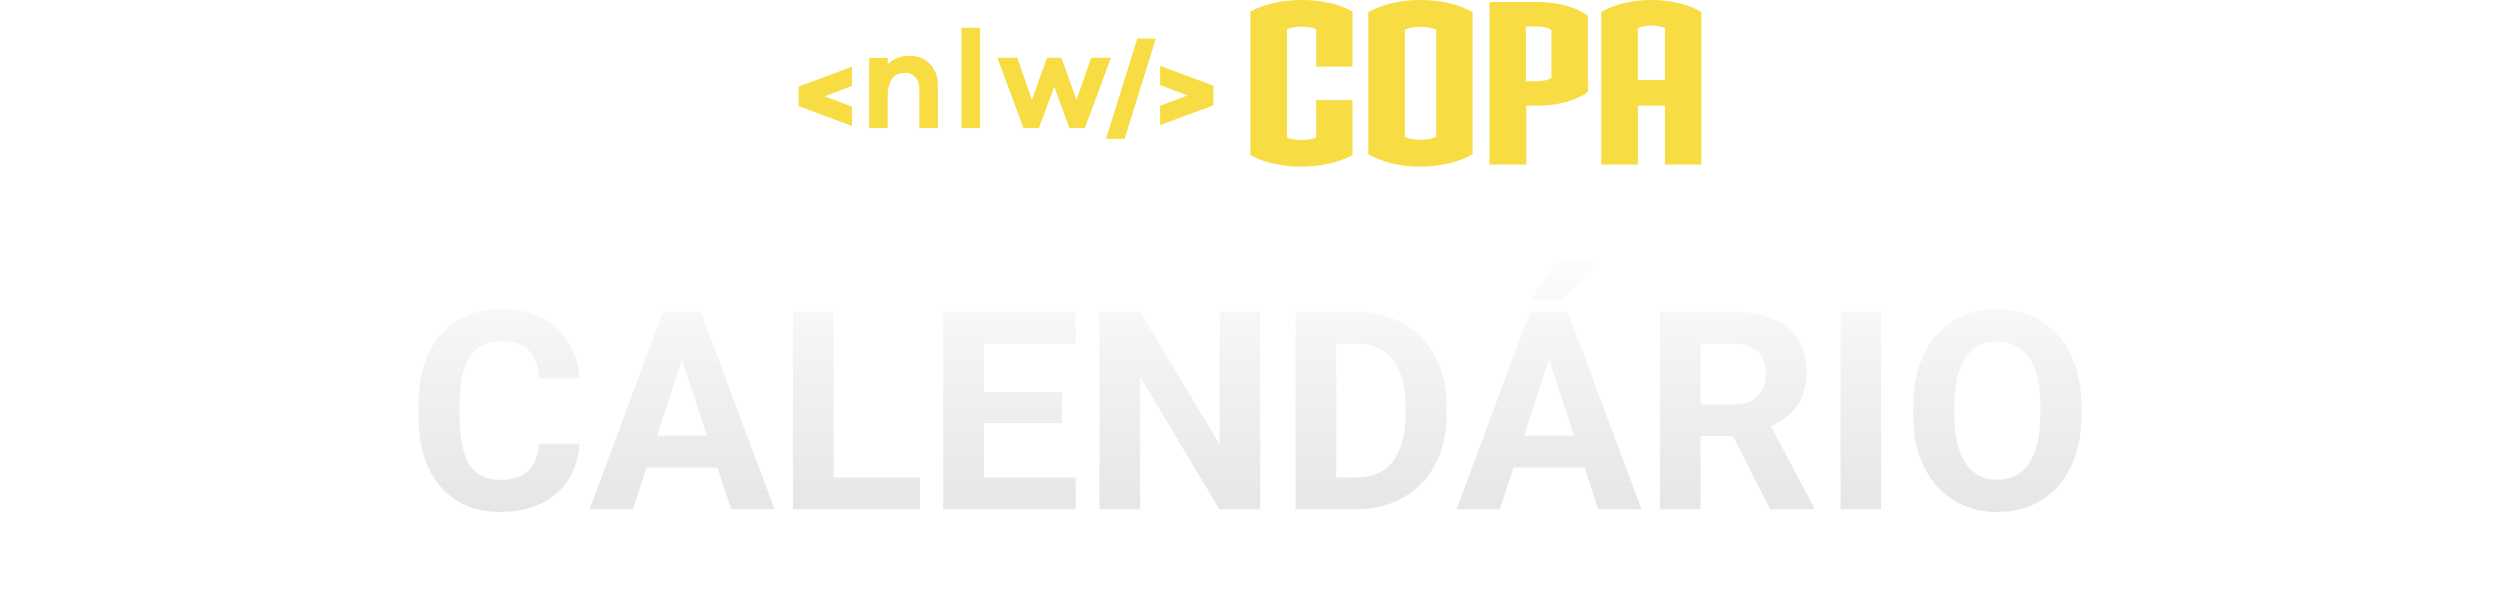
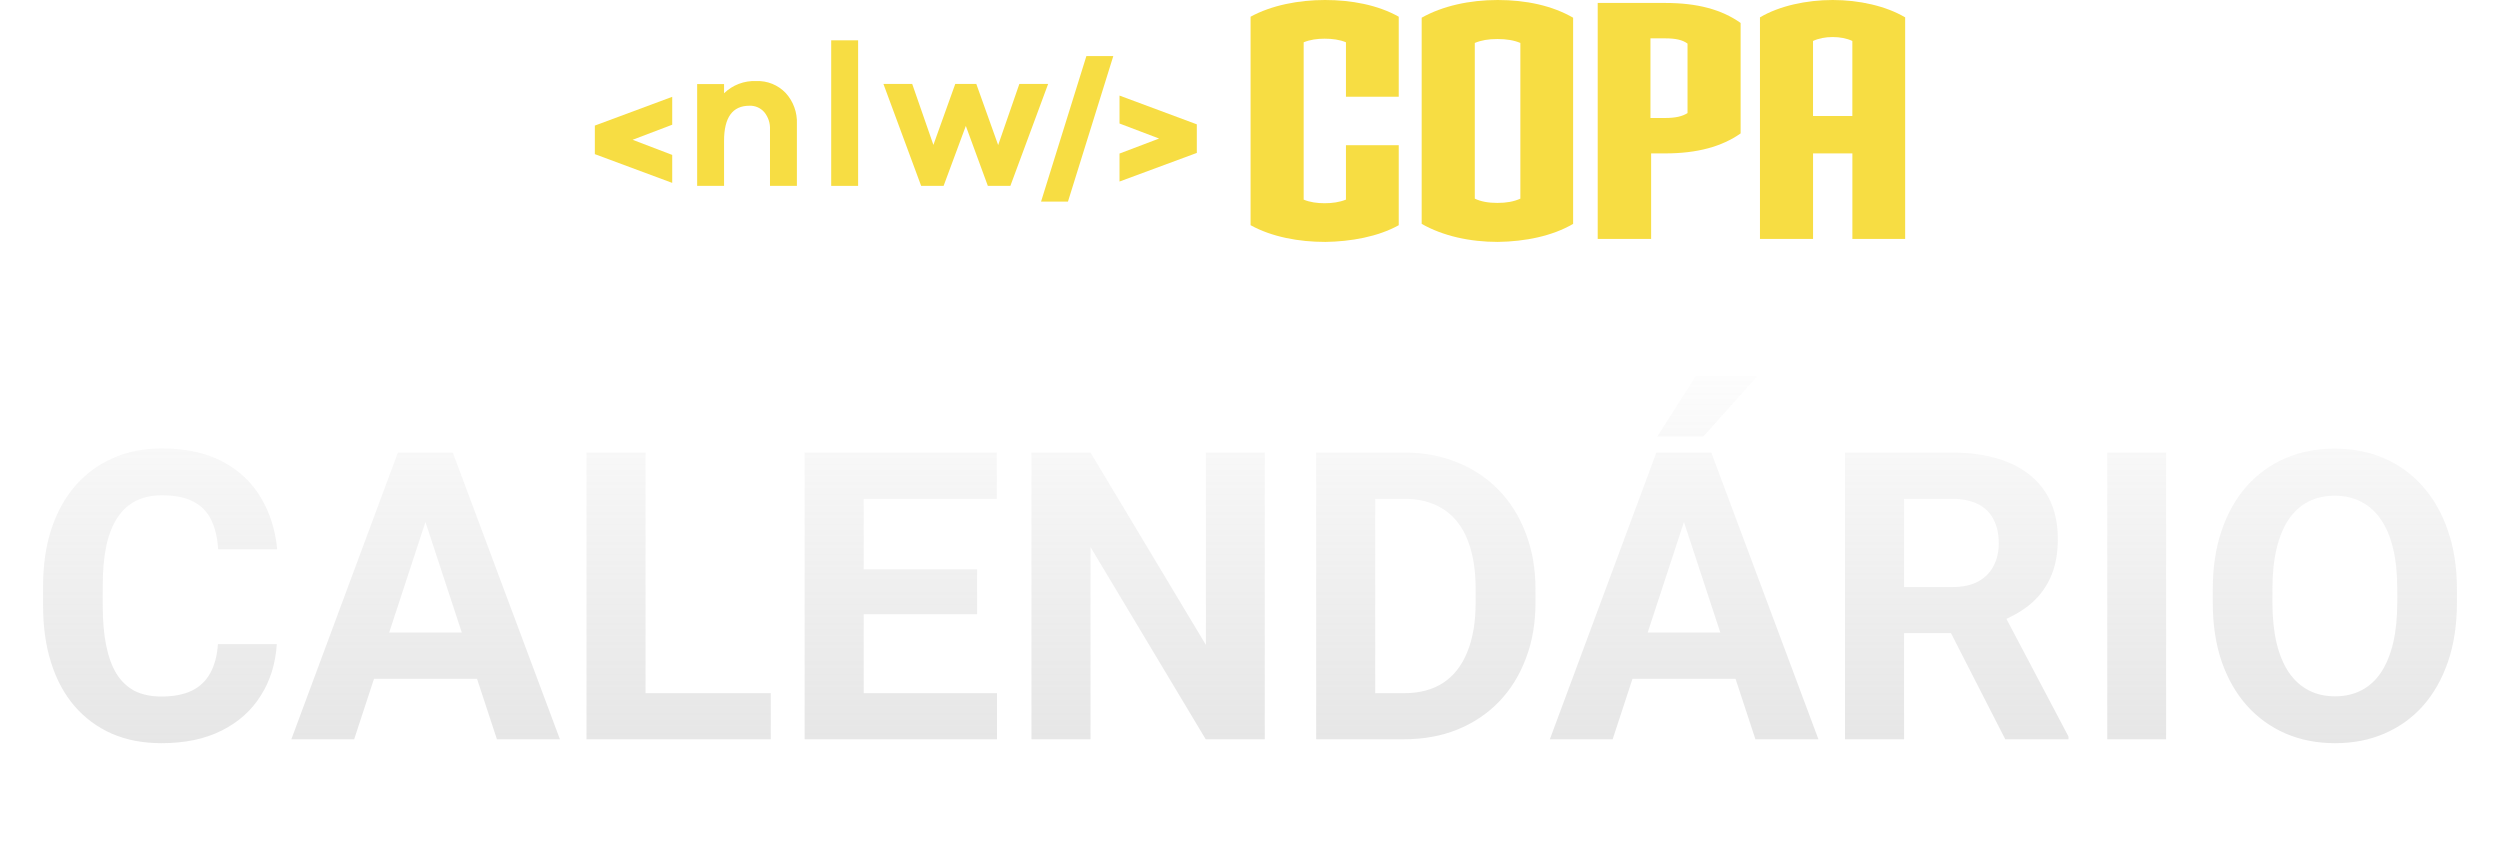
- <svg xmlns="http://www.w3.org/2000/svg" width="270" height="64" viewBox="0 0 270 64" fill="none">
-   <path fill-rule="evenodd" clip-rule="evenodd" d="M92.013 9.282V7.203L86.267 9.339H86.256V11.472H86.267L92.013 13.607V11.526L89.066 10.4L92.013 9.279V9.282Z" fill="#F7DD43" />
-   <path fill-rule="evenodd" clip-rule="evenodd" d="M125.292 13.504V11.425L128.236 10.307L125.292 9.189V7.111L131.03 9.246H131.043V11.382H131.03L125.292 13.506V13.504ZM122.827 4.17L119.454 15H121.456L124.83 4.17H122.827Z" fill="#F7DD43" />
-   <path fill-rule="evenodd" clip-rule="evenodd" d="M100.454 6.917C101.026 7.543 101.325 8.37 101.29 9.216V13.83H99.287V9.641C99.312 9.173 99.162 8.716 98.868 8.351C98.591 8.027 98.18 7.848 97.753 7.867C96.499 7.867 95.87 8.737 95.87 10.476V13.83H93.868V6.256H95.87V6.939C96.507 6.322 97.369 5.993 98.256 6.031C99.083 5.995 99.883 6.319 100.454 6.917Z" fill="#F7DD43" />
-   <path fill-rule="evenodd" clip-rule="evenodd" d="M103.841 3V13.83H105.844V3H103.841Z" fill="#F7DD43" />
-   <path fill-rule="evenodd" clip-rule="evenodd" d="M117.166 13.83H115.496L113.858 9.369L112.204 13.83H110.534L107.726 6.243H109.867L111.445 10.781L113.072 6.243H114.636L116.263 10.794L117.841 6.243H119.982L117.172 13.83H117.166Z" fill="#F7DD43" />
-   <path d="M140.58 17.998C138.653 17.998 136.629 17.633 135.043 16.754V1.244C136.605 0.39 138.628 2.85548e-05 140.58 2.85548e-05C142.531 2.85548e-05 144.507 0.365 146.066 1.244V7.195H142.139V3.146C141.676 2.951 141.115 2.878 140.555 2.878C139.995 2.878 139.481 2.951 138.993 3.146V14.852C139.456 15.047 139.993 15.12 140.555 15.12C141.117 15.12 141.652 15.047 142.139 14.852V10.805H146.066V16.756C144.53 17.61 142.506 17.975 140.58 18V17.998Z" fill="#F7DD43" />
-   <path d="M153.431 17.998C151.358 17.998 149.359 17.558 147.773 16.657V1.317C149.334 0.44 151.335 0 153.431 0C155.528 0 157.479 0.415 159.04 1.317V16.657C157.504 17.558 155.48 17.973 153.431 17.998ZM155.115 3.195C154.652 3 154.091 2.903 153.408 2.903C152.726 2.903 152.189 3 151.725 3.195V14.78C152.187 15 152.749 15.097 153.408 15.097C154.068 15.097 154.628 15 155.115 14.78V3.195Z" fill="#F7DD43" />
-   <path d="M165.893 11.413H164.844V17.778H160.869V0.22H165.893C168.284 0.22 170.088 0.707 171.502 1.707V9.926C170.113 10.902 168.282 11.413 165.893 11.413ZM167.552 3.243C167.187 2.975 166.698 2.853 165.868 2.853H164.794V8.779H165.868C166.673 8.779 167.16 8.657 167.552 8.414V3.243Z" fill="#F7DD43" />
-   <path d="M179.817 17.778V11.413H176.891V17.778H172.941V1.292C174.38 0.438 176.404 0 178.355 0C180.306 0 182.305 0.44 183.744 1.292V17.778H179.817ZM179.817 3.048C179.402 2.853 178.89 2.756 178.353 2.756C177.816 2.756 177.304 2.853 176.889 3.048V8.632H179.815V3.048H179.817Z" fill="#F7DD43" />
-   <path d="M58.213 47.925H62.593C62.505 49.36 62.109 50.635 61.406 51.748C60.713 52.861 59.741 53.73 58.491 54.355C57.251 54.98 55.757 55.293 54.009 55.293C52.642 55.293 51.416 55.059 50.332 54.59C49.248 54.111 48.32 53.428 47.549 52.539C46.787 51.65 46.206 50.576 45.806 49.316C45.405 48.057 45.205 46.645 45.205 45.083V43.603C45.205 42.041 45.41 40.63 45.82 39.37C46.24 38.101 46.836 37.022 47.607 36.133C48.389 35.244 49.321 34.56 50.405 34.082C51.489 33.603 52.7 33.364 54.038 33.364C55.815 33.364 57.315 33.687 58.535 34.331C59.766 34.976 60.718 35.864 61.392 36.997C62.075 38.13 62.485 39.419 62.622 40.864H58.227C58.179 40.005 58.008 39.277 57.715 38.682C57.422 38.076 56.977 37.622 56.382 37.319C55.796 37.007 55.015 36.851 54.038 36.851C53.306 36.851 52.666 36.987 52.119 37.261C51.572 37.534 51.113 37.949 50.742 38.506C50.371 39.062 50.093 39.766 49.907 40.615C49.731 41.455 49.644 42.441 49.644 43.574V45.083C49.644 46.187 49.727 47.158 49.893 47.998C50.059 48.828 50.312 49.531 50.654 50.107C51.006 50.674 51.455 51.103 52.002 51.397C52.559 51.68 53.227 51.821 54.009 51.821C54.927 51.821 55.684 51.675 56.279 51.382C56.875 51.089 57.329 50.654 57.642 50.078C57.964 49.502 58.154 48.784 58.213 47.925ZM74.15 37.319L68.35 55H63.677L71.602 33.672H74.575L74.15 37.319ZM78.97 55L73.154 37.319L72.686 33.672H75.689L83.657 55H78.97ZM78.706 47.06V50.503H67.441V47.06H78.706ZM99.346 51.572V55H88.608V51.572H99.346ZM90.029 33.672V55H85.635V33.672H90.029ZM116.177 51.572V55H104.824V51.572H116.177ZM106.26 33.672V55H101.865V33.672H106.26ZM114.697 42.358V45.698H104.824V42.358H114.697ZM116.162 33.672V37.114H104.824V33.672H116.162ZM136.099 33.672V55H131.704L123.135 40.703V55H118.74V33.672H123.135L131.719 47.983V33.672H136.099ZM146.47 55H141.826L141.855 51.572H146.47C147.622 51.572 148.594 51.313 149.385 50.796C150.176 50.269 150.771 49.502 151.172 48.496C151.582 47.49 151.787 46.274 151.787 44.849V43.809C151.787 42.715 151.67 41.753 151.436 40.923C151.211 40.093 150.874 39.395 150.425 38.828C149.976 38.262 149.424 37.837 148.77 37.554C148.115 37.261 147.363 37.114 146.514 37.114H141.738V33.672H146.514C147.939 33.672 149.243 33.916 150.425 34.404C151.616 34.883 152.646 35.571 153.516 36.47C154.385 37.368 155.054 38.442 155.522 39.692C156.001 40.933 156.24 42.315 156.24 43.838V44.849C156.24 46.362 156.001 47.744 155.522 48.994C155.054 50.244 154.385 51.318 153.516 52.217C152.656 53.105 151.626 53.794 150.425 54.282C149.233 54.761 147.915 55 146.47 55ZM144.316 33.672V55H139.922V33.672H144.316ZM167.783 37.319L161.982 55H157.31L165.234 33.672H168.208L167.783 37.319ZM172.603 55L166.787 37.319L166.318 33.672H169.321L177.29 55H172.603ZM172.339 47.06V50.503H161.074V47.06H172.339ZM165.308 32.471L168.179 27.959H172.764L168.735 32.471H165.308ZM179.268 33.672H187.222C188.853 33.672 190.254 33.916 191.426 34.404C192.607 34.893 193.516 35.615 194.15 36.572C194.785 37.529 195.103 38.706 195.103 40.102C195.103 41.245 194.907 42.227 194.517 43.047C194.136 43.857 193.594 44.536 192.891 45.083C192.197 45.62 191.382 46.05 190.444 46.372L189.053 47.105H182.139L182.109 43.677H187.251C188.022 43.677 188.662 43.54 189.17 43.267C189.678 42.993 190.059 42.612 190.312 42.124C190.576 41.636 190.708 41.069 190.708 40.425C190.708 39.741 190.581 39.15 190.327 38.652C190.073 38.154 189.688 37.773 189.17 37.51C188.652 37.246 188.003 37.114 187.222 37.114H183.662V55H179.268V33.672ZM191.191 55L186.328 45.493L190.972 45.464L195.894 54.795V55H191.191ZM203.159 33.672V55H198.779V33.672H203.159ZM224.795 43.838V44.849C224.795 46.47 224.575 47.925 224.136 49.214C223.696 50.503 223.076 51.602 222.275 52.51C221.475 53.408 220.518 54.097 219.404 54.575C218.301 55.054 217.075 55.293 215.728 55.293C214.39 55.293 213.164 55.054 212.051 54.575C210.947 54.097 209.99 53.408 209.18 52.51C208.369 51.602 207.739 50.503 207.29 49.214C206.851 47.925 206.631 46.47 206.631 44.849V43.838C206.631 42.207 206.851 40.752 207.29 39.473C207.729 38.184 208.35 37.085 209.15 36.177C209.961 35.269 210.918 34.575 212.021 34.097C213.135 33.618 214.36 33.379 215.698 33.379C217.046 33.379 218.271 33.618 219.375 34.097C220.488 34.575 221.445 35.269 222.246 36.177C223.057 37.085 223.682 38.184 224.121 39.473C224.57 40.752 224.795 42.207 224.795 43.838ZM220.356 44.849V43.809C220.356 42.676 220.254 41.68 220.049 40.82C219.844 39.961 219.541 39.238 219.141 38.652C218.74 38.066 218.252 37.627 217.676 37.334C217.1 37.031 216.44 36.88 215.698 36.88C214.956 36.88 214.297 37.031 213.721 37.334C213.154 37.627 212.671 38.066 212.271 38.652C211.88 39.238 211.582 39.961 211.377 40.82C211.172 41.68 211.069 42.676 211.069 43.809V44.849C211.069 45.972 211.172 46.968 211.377 47.837C211.582 48.696 211.885 49.424 212.285 50.02C212.686 50.605 213.174 51.05 213.75 51.352C214.326 51.655 214.985 51.807 215.728 51.807C216.47 51.807 217.129 51.655 217.705 51.352C218.281 51.05 218.765 50.605 219.155 50.02C219.546 49.424 219.844 48.696 220.049 47.837C220.254 46.968 220.356 45.972 220.356 44.849Z" fill="url(#paint0_linear_122_239)" />
+ <svg xmlns="http://www.w3.org/2000/svg" width="186" height="64" viewBox="0 0 186 64" fill="none">
+   <path fill-rule="evenodd" clip-rule="evenodd" d="M50.013 9.282V7.203L44.267 9.339H44.256V11.472H44.267L50.013 13.607V11.526L47.066 10.4L50.013 9.279V9.282Z" fill="#F7DD43" />
+   <path fill-rule="evenodd" clip-rule="evenodd" d="M83.292 13.504V11.425L86.236 10.307L83.292 9.189V7.111L89.03 9.246H89.043V11.382H89.03L83.292 13.506V13.504ZM80.828 4.17L77.454 15H79.456L82.83 4.17H80.828Z" fill="#F7DD43" />
+   <path fill-rule="evenodd" clip-rule="evenodd" d="M58.454 6.917C59.026 7.543 59.325 8.37 59.289 9.216V13.83H57.287V9.641C57.312 9.173 57.162 8.716 56.868 8.351C56.591 8.027 56.18 7.848 55.753 7.867C54.499 7.867 53.87 8.737 53.87 10.476V13.83H51.868V6.256H53.87V6.939C54.507 6.322 55.369 5.993 56.256 6.031C57.083 5.995 57.883 6.319 58.454 6.917V6.917Z" fill="#F7DD43" />
+   <path fill-rule="evenodd" clip-rule="evenodd" d="M61.841 3V13.83H63.844V3H61.841Z" fill="#F7DD43" />
+   <path fill-rule="evenodd" clip-rule="evenodd" d="M75.166 13.83H73.496L71.858 9.369L70.204 13.83H68.534L65.726 6.243H67.867L69.445 10.781L71.072 6.243H72.636L74.263 10.794L75.841 6.243H77.982L75.171 13.83H75.166Z" fill="#F7DD43" />
+   <path d="M98.579 17.998C96.653 17.998 94.629 17.633 93.043 16.754V1.244C94.605 0.39 96.628 2.85548e-05 98.579 2.85548e-05C100.531 2.85548e-05 102.507 0.365 104.066 1.244V7.195H100.139V3.146C99.677 2.951 99.115 2.878 98.555 2.878C97.995 2.878 97.481 2.951 96.993 3.146V14.852C97.456 15.047 97.993 15.12 98.555 15.12C99.117 15.12 99.652 15.047 100.139 14.852V10.805H104.066V16.756C102.53 17.61 100.506 17.975 98.579 18V17.998Z" fill="#F7DD43" />
+   <path d="M111.431 17.998C109.358 17.998 107.359 17.558 105.773 16.657V1.317C107.334 0.44 109.335 0 111.431 0C113.528 0 115.479 0.415 117.04 1.317V16.657C115.504 17.558 113.48 17.973 111.431 17.998ZM113.115 3.195C112.652 3 112.091 2.903 111.408 2.903C110.726 2.903 110.189 3 109.725 3.195V14.78C110.187 15 110.749 15.097 111.408 15.097C112.068 15.097 112.628 15 113.115 14.78V3.195Z" fill="#F7DD43" />
+   <path d="M123.893 11.413H122.844V17.778H118.869V0.22H123.893C126.284 0.22 128.088 0.707 129.502 1.707V9.926C128.113 10.902 126.282 11.413 123.893 11.413ZM125.552 3.243C125.187 2.975 124.698 2.853 123.868 2.853H122.794V8.779H123.868C124.673 8.779 125.16 8.657 125.552 8.414V3.243Z" fill="#F7DD43" />
+   <path d="M137.817 17.778V11.413H134.891V17.778H130.941V1.292C132.38 0.438 134.404 0 136.355 0C138.306 0 140.305 0.44 141.744 1.292V17.778H137.817ZM137.817 3.048C137.402 2.853 136.89 2.756 136.353 2.756C135.816 2.756 135.304 2.853 134.889 3.048V8.632H137.815V3.048H137.817Z" fill="#F7DD43" />
+   <path d="M16.213 47.925H20.593C20.505 49.36 20.109 50.635 19.406 51.748C18.713 52.861 17.741 53.73 16.491 54.355C15.251 54.98 13.757 55.293 12.009 55.293C10.642 55.293 9.416 55.059 8.332 54.59C7.248 54.111 6.32 53.428 5.549 52.539C4.787 51.65 4.206 50.576 3.806 49.316C3.405 48.057 3.205 46.645 3.205 45.083V43.603C3.205 42.041 3.41 40.63 3.82 39.37C4.24 38.101 4.836 37.022 5.607 36.133C6.389 35.244 7.321 34.56 8.405 34.082C9.489 33.603 10.7 33.364 12.038 33.364C13.815 33.364 15.315 33.687 16.535 34.331C17.766 34.976 18.718 35.864 19.392 36.997C20.075 38.13 20.485 39.419 20.622 40.864H16.227C16.179 40.005 16.008 39.277 15.715 38.682C15.422 38.076 14.977 37.622 14.382 37.319C13.796 37.007 13.015 36.851 12.038 36.851C11.306 36.851 10.666 36.987 10.119 37.261C9.572 37.534 9.113 37.949 8.742 38.506C8.371 39.062 8.093 39.766 7.907 40.615C7.731 41.455 7.644 42.441 7.644 43.574V45.083C7.644 46.187 7.727 47.158 7.893 47.998C8.059 48.828 8.312 49.531 8.654 50.107C9.006 50.674 9.455 51.103 10.002 51.397C10.559 51.68 11.227 51.821 12.009 51.821C12.927 51.821 13.684 51.675 14.279 51.382C14.875 51.089 15.329 50.654 15.642 50.078C15.964 49.502 16.154 48.784 16.213 47.925ZM32.15 37.319L26.35 55H21.677L29.602 33.672H32.575L32.15 37.319ZM36.97 55L31.154 37.319L30.686 33.672H33.688L41.657 55H36.97ZM36.706 47.06V50.503H25.441V47.06H36.706ZM57.346 51.572V55H46.608V51.572H57.346ZM48.029 33.672V55H43.635V33.672H48.029ZM74.177 51.572V55H62.824V51.572H74.177ZM64.26 33.672V55H59.865V33.672H64.26ZM72.697 42.358V45.698H62.824V42.358H72.697ZM74.162 33.672V37.114H62.824V33.672H74.162ZM94.099 33.672V55H89.704L81.135 40.703V55H76.74V33.672H81.135L89.719 47.983V33.672H94.099ZM104.47 55H99.826L99.856 51.572H104.47C105.622 51.572 106.594 51.313 107.385 50.796C108.176 50.269 108.771 49.502 109.172 48.496C109.582 47.49 109.787 46.274 109.787 44.849V43.809C109.787 42.715 109.67 41.753 109.436 40.923C109.211 40.093 108.874 39.395 108.425 38.828C107.976 38.262 107.424 37.837 106.77 37.554C106.115 37.261 105.363 37.114 104.514 37.114H99.738V33.672H104.514C105.939 33.672 107.243 33.916 108.425 34.404C109.616 34.883 110.646 35.571 111.516 36.47C112.385 37.368 113.054 38.442 113.522 39.692C114.001 40.933 114.24 42.315 114.24 43.838V44.849C114.24 46.362 114.001 47.744 113.522 48.994C113.054 50.244 112.385 51.318 111.516 52.217C110.656 53.105 109.626 53.794 108.425 54.282C107.233 54.761 105.915 55 104.47 55ZM102.316 33.672V55H97.922V33.672H102.316ZM125.783 37.319L119.982 55H115.31L123.234 33.672H126.208L125.783 37.319ZM130.603 55L124.787 37.319L124.318 33.672H127.321L135.29 55H130.603ZM130.339 47.06V50.503H119.074V47.06H130.339ZM123.308 32.471L126.179 27.959H130.764L126.735 32.471H123.308ZM137.268 33.672H145.222C146.853 33.672 148.254 33.916 149.426 34.404C150.607 34.893 151.516 35.615 152.15 36.572C152.785 37.529 153.103 38.706 153.103 40.102C153.103 41.245 152.907 42.227 152.517 43.047C152.136 43.857 151.594 44.536 150.891 45.083C150.197 45.62 149.382 46.05 148.444 46.372L147.053 47.105H140.139L140.109 43.677H145.251C146.022 43.677 146.662 43.54 147.17 43.267C147.678 42.993 148.059 42.612 148.312 42.124C148.576 41.636 148.708 41.069 148.708 40.425C148.708 39.741 148.581 39.15 148.327 38.652C148.073 38.154 147.688 37.773 147.17 37.51C146.652 37.246 146.003 37.114 145.222 37.114H141.662V55H137.268V33.672ZM149.191 55L144.328 45.493L148.972 45.464L153.894 54.795V55H149.191ZM161.159 33.672V55H156.779V33.672H161.159ZM182.795 43.838V44.849C182.795 46.47 182.575 47.925 182.136 49.214C181.696 50.503 181.076 51.602 180.275 52.51C179.475 53.408 178.518 54.097 177.404 54.575C176.301 55.054 175.075 55.293 173.728 55.293C172.39 55.293 171.164 55.054 170.051 54.575C168.947 54.097 167.99 53.408 167.18 52.51C166.369 51.602 165.739 50.503 165.29 49.214C164.851 47.925 164.631 46.47 164.631 44.849V43.838C164.631 42.207 164.851 40.752 165.29 39.473C165.729 38.184 166.35 37.085 167.15 36.177C167.961 35.269 168.918 34.575 170.021 34.097C171.135 33.618 172.36 33.379 173.698 33.379C175.046 33.379 176.271 33.618 177.375 34.097C178.488 34.575 179.445 35.269 180.246 36.177C181.057 37.085 181.682 38.184 182.121 39.473C182.57 40.752 182.795 42.207 182.795 43.838ZM178.356 44.849V43.809C178.356 42.676 178.254 41.68 178.049 40.82C177.844 39.961 177.541 39.238 177.141 38.652C176.74 38.066 176.252 37.627 175.676 37.334C175.1 37.031 174.44 36.88 173.698 36.88C172.956 36.88 172.297 37.031 171.721 37.334C171.154 37.627 170.671 38.066 170.271 38.652C169.88 39.238 169.582 39.961 169.377 40.82C169.172 41.68 169.069 42.676 169.069 43.809V44.849C169.069 45.972 169.172 46.968 169.377 47.837C169.582 48.696 169.885 49.424 170.285 50.02C170.686 50.605 171.174 51.05 171.75 51.352C172.326 51.655 172.985 51.807 173.728 51.807C174.47 51.807 175.129 51.655 175.705 51.352C176.281 51.05 176.765 50.605 177.155 50.02C177.546 49.424 177.844 48.696 178.049 47.837C178.254 46.968 178.356 45.972 178.356 44.849Z" fill="url(#paint0_linear_209_949)" />
  <defs>
-     <linearGradient id="paint0_linear_122_239" x1="135" y1="26" x2="135" y2="64" gradientUnits="userSpaceOnUse">
+     <linearGradient id="paint0_linear_209_949" x1="93" y1="26" x2="93" y2="64" gradientUnits="userSpaceOnUse">
      <stop stop-color="white" />
      <stop offset="1" stop-color="#D9D9D9" stop-opacity="0.8" />
    </linearGradient>
  </defs>
</svg>
